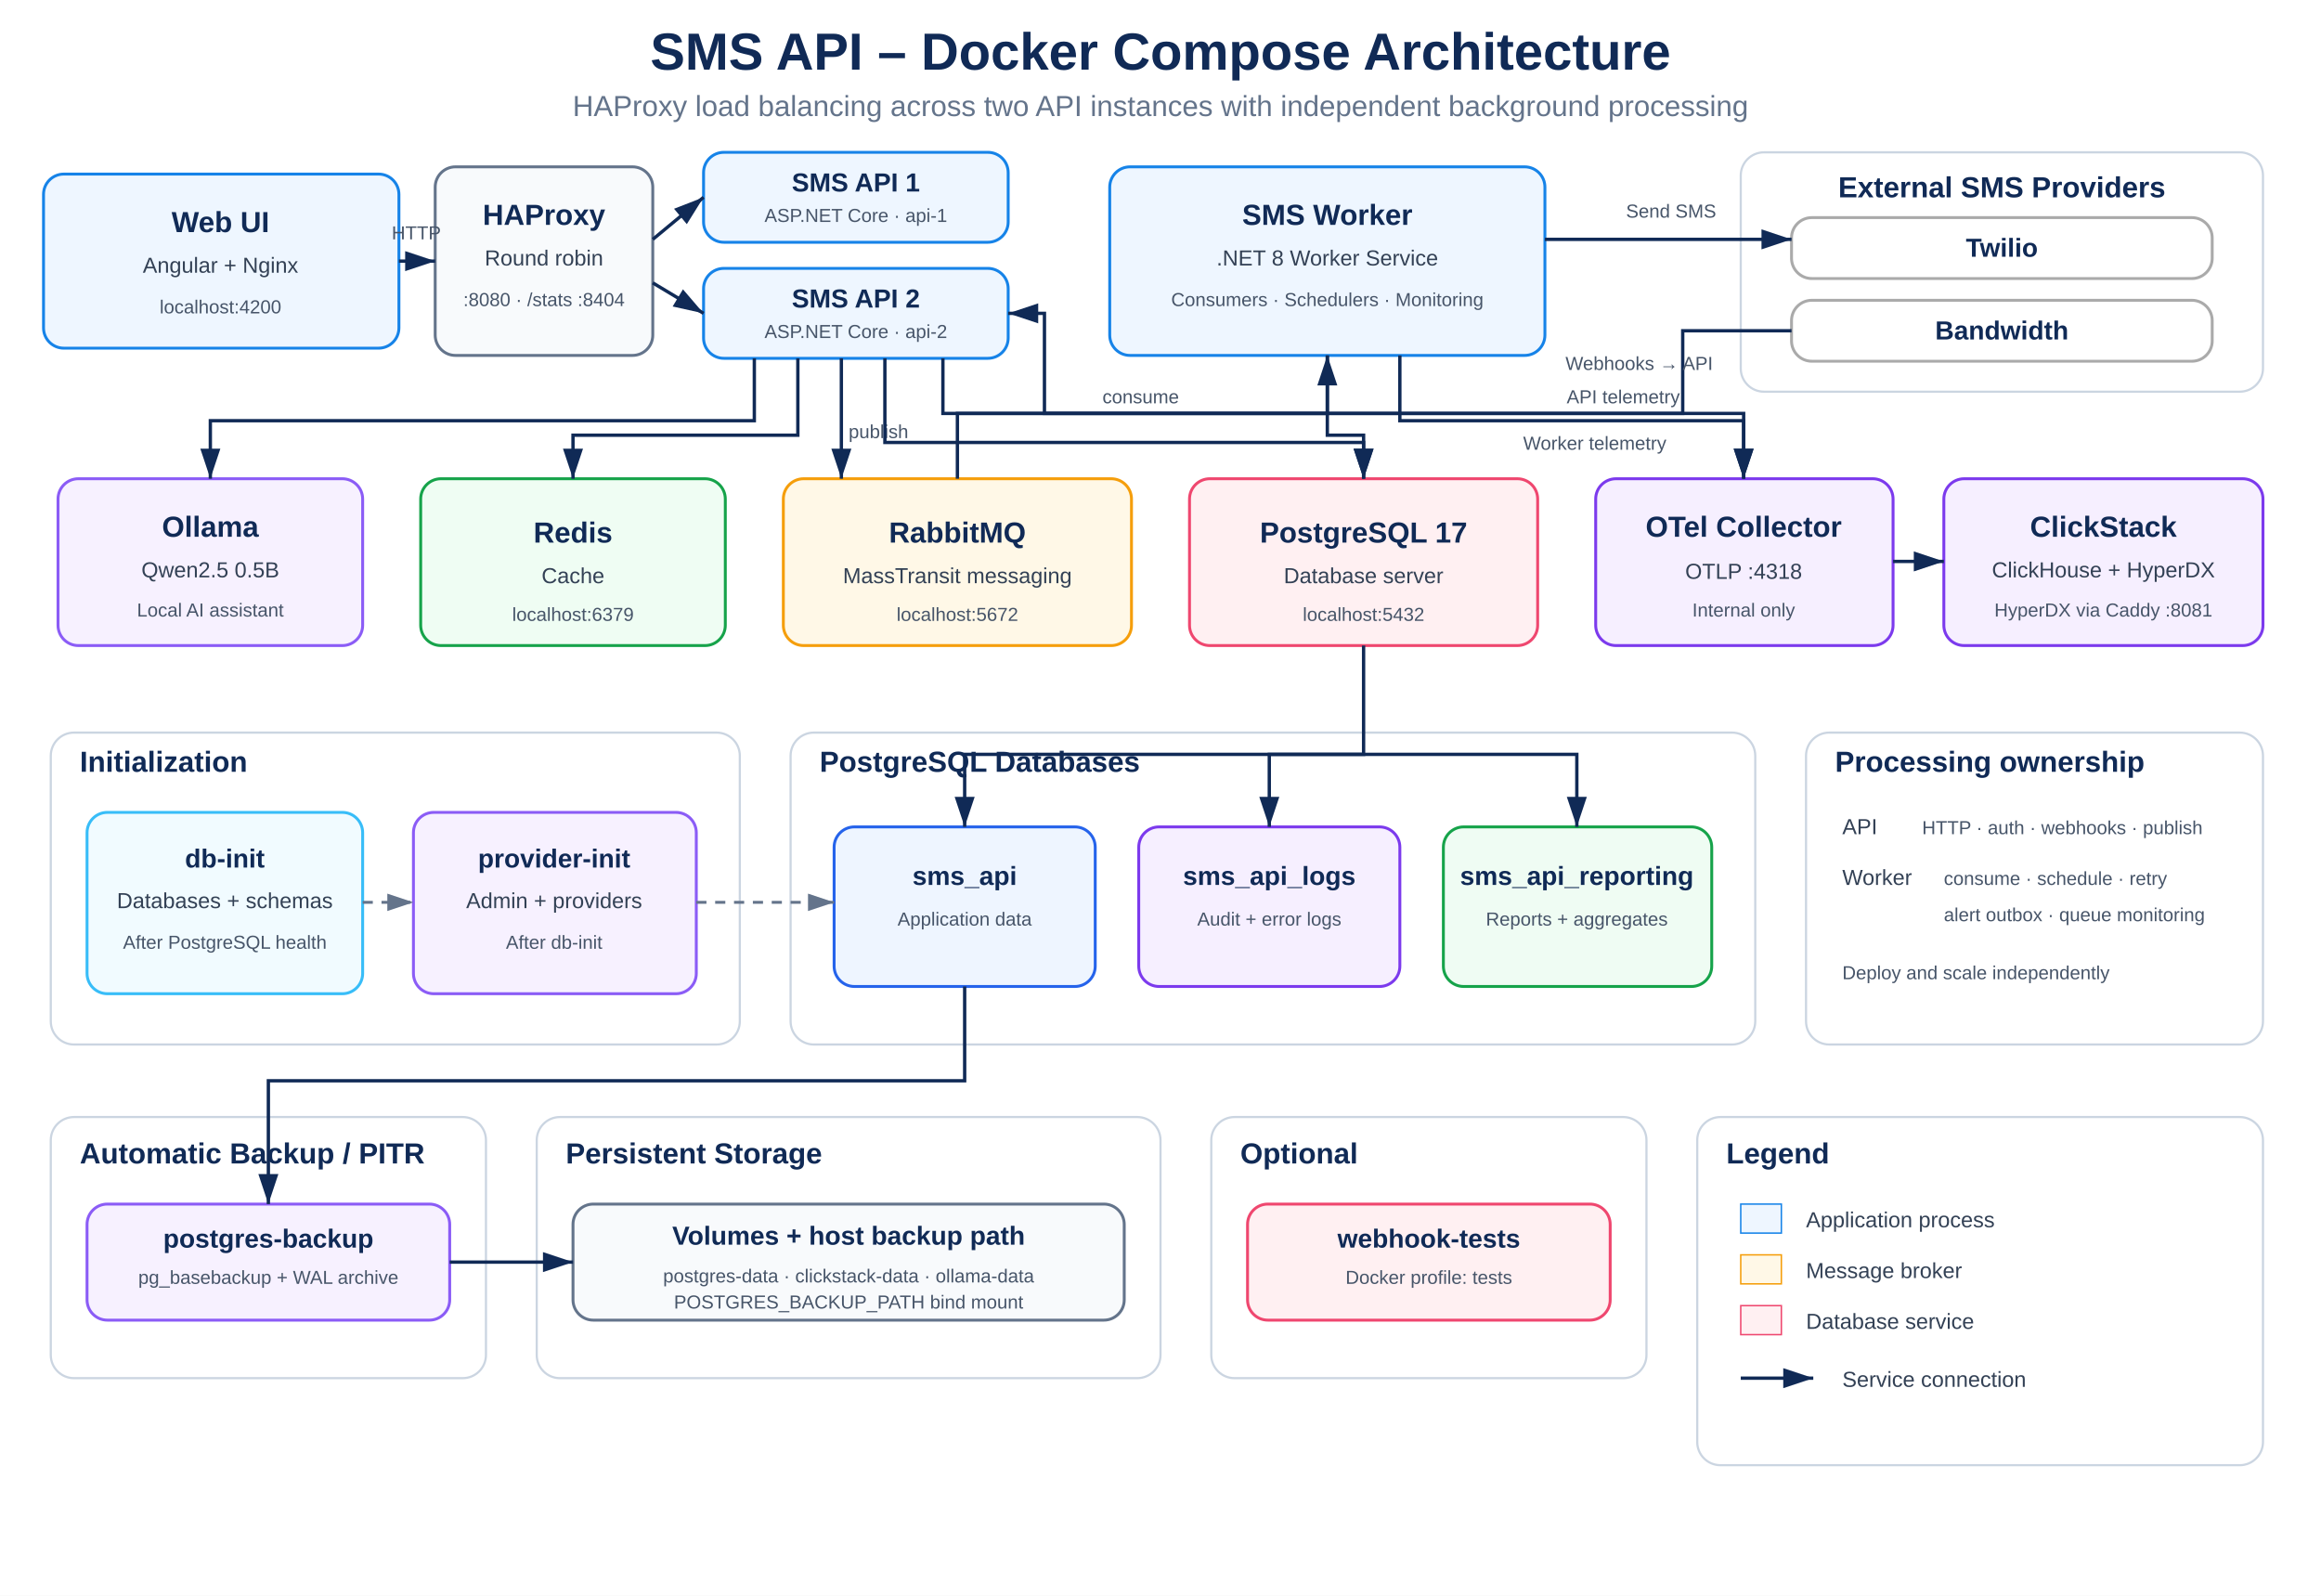
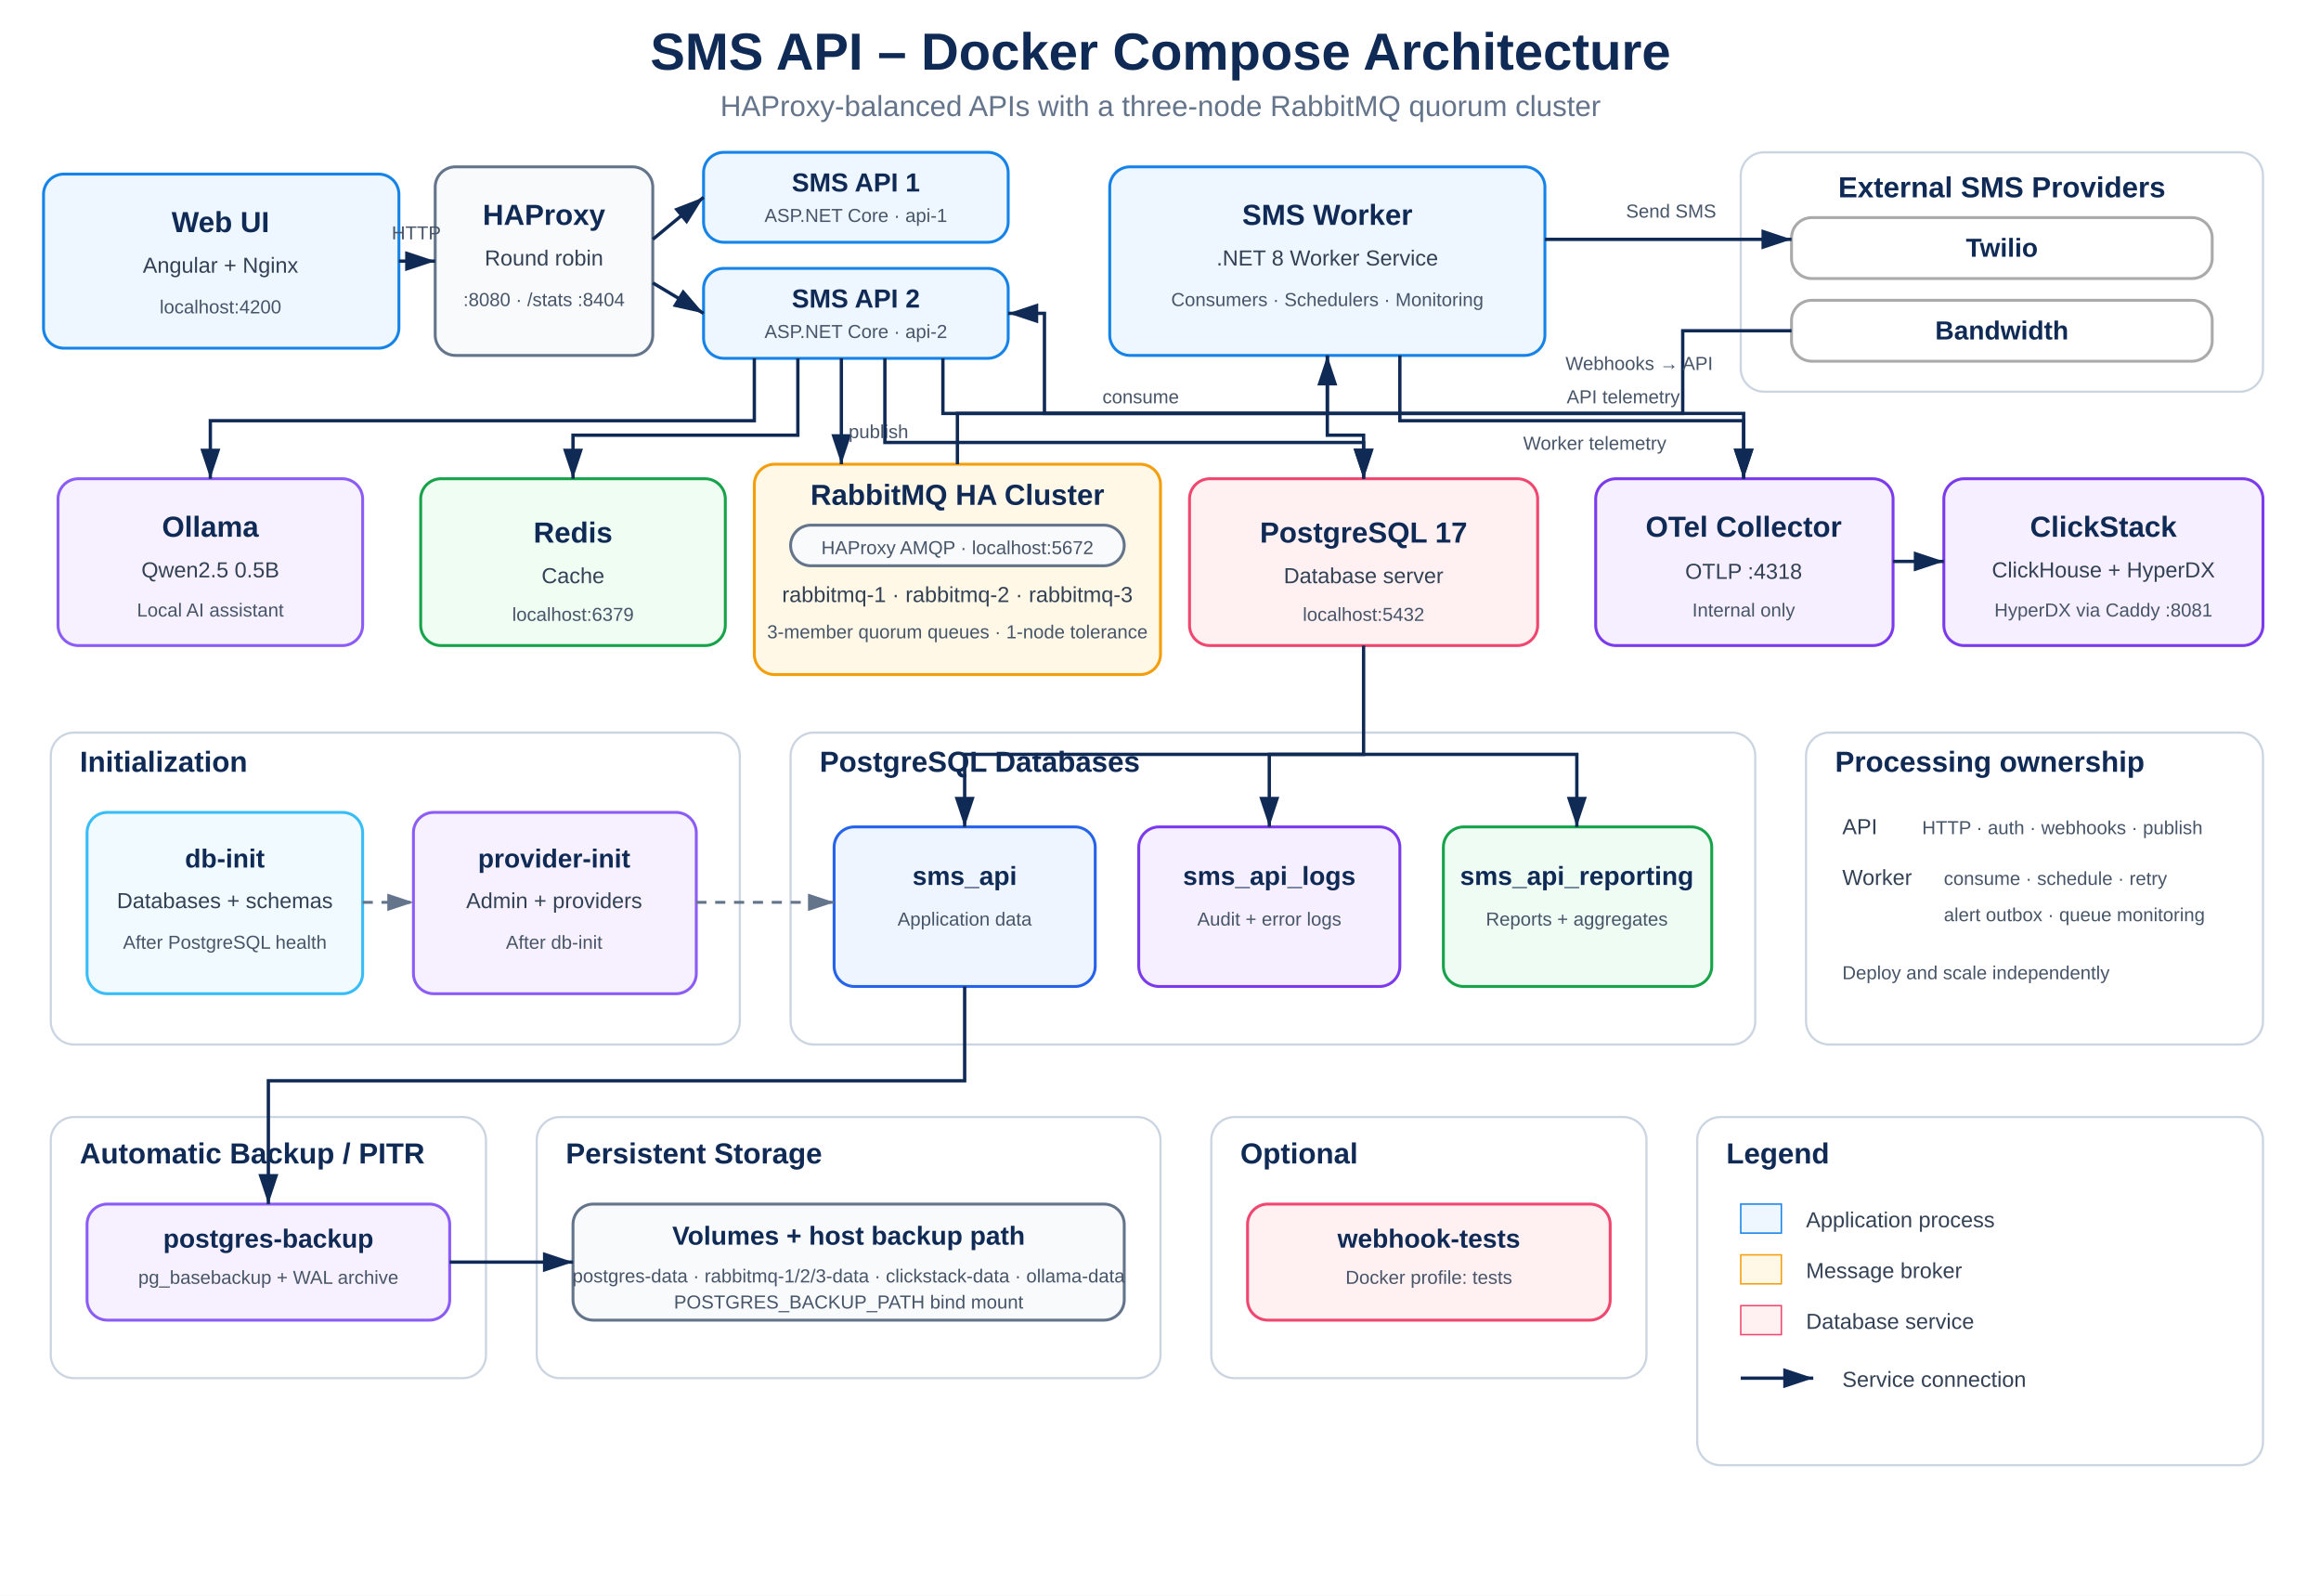
<svg xmlns="http://www.w3.org/2000/svg" width="1600" height="1100" viewBox="0 0 1600 1100">
  <defs>
    <style>
.title{font:700 36px Arial,sans-serif;fill:#102a56}.sub{font:20px Arial,sans-serif;fill:#64748b}.h{font:700 20px Arial,sans-serif;fill:#102a56}.t{font:700 18px Arial,sans-serif;fill:#102a56}.s{font:15px Arial,sans-serif;fill:#334155}.mini{font:13px Arial,sans-serif;fill:#475569}.box{rx:14;ry:14;stroke-width:2}.group{rx:16;ry:16;fill:#fff;stroke:#cbd5e1;stroke-width:1.5}.line{stroke:#102a56;stroke-width:2.3;fill:none;marker-end:url(#a)}.dash{stroke:#64748b;stroke-width:2;fill:none;stroke-dasharray:7 6;marker-end:url(#g)}
</style>
    <marker id="a" markerWidth="10" markerHeight="10" refX="9" refY="3" orient="auto">
      <path d="M0 0L0 6L9 3z" fill="#102a56" />
    </marker>
    <marker id="g" markerWidth="10" markerHeight="10" refX="9" refY="3" orient="auto">
      <path d="M0 0L0 6L9 3z" fill="#64748b" />
    </marker>
  </defs>
  <rect width="1600" height="1100" fill="#fff" />
  <text x="800" y="48" text-anchor="middle" class="title">SMS API – Docker Compose Architecture</text>
-   <text x="800" y="80" text-anchor="middle" class="sub">HAProxy load balancing across two API instances with independent background processing</text>
+   <text x="800" y="80" text-anchor="middle" class="sub">HAProxy-balanced APIs with a three-node RabbitMQ quorum cluster</text>
  <rect x="30" y="120" width="245" height="120" fill="#eef6ff" stroke="#1683e8" class="box" />
  <text x="152" y="160" text-anchor="middle" class="h">Web UI</text>
  <text x="152" y="188" text-anchor="middle" class="s">Angular + Nginx</text>
  <text x="152" y="216" text-anchor="middle" class="mini">localhost:4200</text>
  <rect x="300" y="115" width="150" height="130" fill="#f8fafc" stroke="#64748b" class="box" />
  <text x="375" y="155" text-anchor="middle" class="h">HAProxy</text>
  <text x="375" y="183" text-anchor="middle" class="s">Round robin</text>
  <text x="375" y="211" text-anchor="middle" class="mini">:8080 · /stats :8404</text>
  <rect x="485" y="105" width="210" height="62" fill="#eef6ff" stroke="#1683e8" class="box" />
  <text x="590" y="132" text-anchor="middle" class="t">SMS API 1</text>
  <text x="590" y="153" text-anchor="middle" class="mini">ASP.NET Core · api-1</text>
  <rect x="485" y="185" width="210" height="62" fill="#eef6ff" stroke="#1683e8" class="box" />
  <text x="590" y="212" text-anchor="middle" class="t">SMS API 2</text>
  <text x="590" y="233" text-anchor="middle" class="mini">ASP.NET Core · api-2</text>
  <path d="M275 180H300" class="line" />
  <text x="287" y="165" text-anchor="middle" class="mini">HTTP</text>
  <path d="M450 165L485 136" class="line" />
  <path d="M450 195L485 216" class="line" />
  <rect x="765" y="115" width="300" height="130" fill="#eef6ff" stroke="#1683e8" class="box" />
  <text x="915" y="155" text-anchor="middle" class="h">SMS Worker</text>
  <text x="915" y="183" text-anchor="middle" class="s">.NET 8 Worker Service</text>
  <text x="915" y="211" text-anchor="middle" class="mini">Consumers · Schedulers · Monitoring</text>
  <rect x="1200" y="105" width="360" height="165" class="group" />
  <text x="1380" y="136" text-anchor="middle" class="h">External SMS Providers</text>
  <rect x="1235" y="150" width="290" height="42" fill="#fff" stroke="#aaa" class="box" />
  <text x="1380" y="177" text-anchor="middle" class="t">Twilio</text>
  <rect x="1235" y="207" width="290" height="42" fill="#fff" stroke="#aaa" class="box" />
  <text x="1380" y="234" text-anchor="middle" class="t">Bandwidth</text>
  <path d="M1065 165H1235" class="line" />
  <text x="1152" y="150" text-anchor="middle" class="mini">Send SMS</text>
  <path d="M1235 228H1160V285H720V216H695" class="line" />
  <text x="1130" y="255" text-anchor="middle" class="mini">Webhooks → API</text>
  <rect x="40" y="330" width="210" height="115" fill="#f7f1ff" stroke="#8b5cf6" class="box" />
  <text x="145" y="370" text-anchor="middle" class="h">Ollama</text>
  <text x="145" y="398" text-anchor="middle" class="s">Qwen2.5 0.5B</text>
  <text x="145" y="425" text-anchor="middle" class="mini">Local AI assistant</text>
  <rect x="290" y="330" width="210" height="115" fill="#effdf3" stroke="#16a34a" class="box" />
  <text x="395" y="374" text-anchor="middle" class="h">Redis</text>
  <text x="395" y="402" text-anchor="middle" class="s">Cache</text>
  <text x="395" y="428" text-anchor="middle" class="mini">localhost:6379</text>
-   <rect x="540" y="330" width="240" height="115" fill="#fff8e7" stroke="#f59e0b" class="box" />
-   <text x="660" y="374" text-anchor="middle" class="h">RabbitMQ</text>
-   <text x="660" y="402" text-anchor="middle" class="s">MassTransit messaging</text>
-   <text x="660" y="428" text-anchor="middle" class="mini">localhost:5672</text>
+   <rect x="520" y="320" width="280" height="145" fill="#fff8e7" stroke="#f59e0b" class="box" />
+   <text x="660" y="348" text-anchor="middle" class="h">RabbitMQ HA Cluster</text>
+   <rect x="545" y="362" width="230" height="28" fill="#f8fafc" stroke="#64748b" class="box" />
+   <text x="660" y="382" text-anchor="middle" class="mini">HAProxy AMQP · localhost:5672</text>
+   <text x="660" y="415" text-anchor="middle" class="s">rabbitmq-1 · rabbitmq-2 · rabbitmq-3</text>
+   <text x="660" y="440" text-anchor="middle" class="mini">3-member quorum queues · 1-node tolerance</text>
  <rect x="820" y="330" width="240" height="115" fill="#fff0f2" stroke="#ef476f" class="box" />
  <text x="940" y="374" text-anchor="middle" class="h">PostgreSQL 17</text>
  <text x="940" y="402" text-anchor="middle" class="s">Database server</text>
  <text x="940" y="428" text-anchor="middle" class="mini">localhost:5432</text>
  <rect x="1100" y="330" width="205" height="115" fill="#f6efff" stroke="#7c3aed" class="box" />
  <text x="1202" y="370" text-anchor="middle" class="h">OTel Collector</text>
  <text x="1202" y="399" text-anchor="middle" class="s">OTLP :4318</text>
  <text x="1202" y="425" text-anchor="middle" class="mini">Internal only</text>
  <rect x="1340" y="330" width="220" height="115" fill="#f6efff" stroke="#7c3aed" class="box" />
  <text x="1450" y="370" text-anchor="middle" class="h">ClickStack</text>
  <text x="1450" y="398" text-anchor="middle" class="s">ClickHouse + HyperDX</text>
  <text x="1450" y="425" text-anchor="middle" class="mini">HyperDX via Caddy :8081</text>
  <path d="M520 247V290H145V330" class="line" />
  <path d="M550 247V300H395V330" class="line" />
-   <path d="M580 247V330" class="line" />
+   <path d="M580 247V320" class="line" />
  <text x="585" y="302" class="mini">publish</text>
-   <path d="M660 330V285H915V245" class="line" />
+   <path d="M660 320V285H915V245" class="line" />
  <text x="760" y="278" class="mini">consume</text>
  <path d="M610 247V305H940V330" class="line" />
  <path d="M915 245V300H940V330" class="line" />
  <path d="M650 247V285H1202V330" class="line" />
  <text x="1080" y="278" class="mini">API telemetry</text>
  <path d="M965 245V290H1202V330" class="line" />
  <text x="1050" y="310" class="mini">Worker telemetry</text>
  <path d="M1305 387H1340" class="line" />
  <rect x="35" y="505" width="475" height="215" class="group" />
  <text x="55" y="532" class="h">Initialization</text>
  <rect x="60" y="560" width="190" height="125" fill="#f1fbff" stroke="#38bdf8" class="box" />
  <text x="155" y="598" text-anchor="middle" class="t">db-init</text>
  <text x="155" y="626" text-anchor="middle" class="s">Databases + schemas</text>
  <text x="155" y="654" text-anchor="middle" class="mini">After PostgreSQL health</text>
  <rect x="285" y="560" width="195" height="125" fill="#f7f1ff" stroke="#8b5cf6" class="box" />
  <text x="382" y="598" text-anchor="middle" class="t">provider-init</text>
  <text x="382" y="626" text-anchor="middle" class="s">Admin + providers</text>
  <text x="382" y="654" text-anchor="middle" class="mini">After db-init</text>
  <path d="M250 622H285" class="dash" />
  <rect x="545" y="505" width="665" height="215" class="group" />
  <text x="565" y="532" class="h">PostgreSQL Databases</text>
  <rect x="575" y="570" width="180" height="110" fill="#eef5ff" stroke="#2563eb" class="box" />
  <text x="665" y="610" text-anchor="middle" class="t">sms_api</text>
  <text x="665" y="638" text-anchor="middle" class="mini">Application data</text>
  <rect x="785" y="570" width="180" height="110" fill="#f6efff" stroke="#7c3aed" class="box" />
  <text x="875" y="610" text-anchor="middle" class="t">sms_api_logs</text>
  <text x="875" y="638" text-anchor="middle" class="mini">Audit + error logs</text>
  <rect x="995" y="570" width="185" height="110" fill="#effcf3" stroke="#16a34a" class="box" />
  <text x="1087" y="610" text-anchor="middle" class="t">sms_api_reporting</text>
  <text x="1087" y="638" text-anchor="middle" class="mini">Reports + aggregates</text>
  <path d="M940 445V520H665V570" class="line" />
  <path d="M940 520H875V570" class="line" />
  <path d="M940 520H1087V570" class="line" />
  <path d="M480 622H575" class="dash" />
  <rect x="1245" y="505" width="315" height="215" class="group" />
  <text x="1265" y="532" class="h">Processing ownership</text>
  <text x="1270" y="575" class="s">API</text>
  <text x="1325" y="575" class="mini">HTTP · auth · webhooks · publish</text>
  <text x="1270" y="610" class="s">Worker</text>
  <text x="1340" y="610" class="mini">consume · schedule · retry</text>
  <text x="1340" y="635" class="mini">alert outbox · queue monitoring</text>
  <text x="1270" y="675" class="mini">Deploy and scale independently</text>
  <rect x="35" y="770" width="300" height="180" class="group" />
  <text x="55" y="802" class="h">Automatic Backup / PITR</text>
  <rect x="60" y="830" width="250" height="80" fill="#f7f1ff" stroke="#8b5cf6" class="box" />
  <text x="185" y="860" text-anchor="middle" class="t">postgres-backup</text>
  <text x="185" y="885" text-anchor="middle" class="mini">pg_basebackup + WAL archive</text>
  <path d="M665 680V745H185V830" class="line" />
  <rect x="370" y="770" width="430" height="180" class="group" />
  <text x="390" y="802" class="h">Persistent Storage</text>
  <rect x="395" y="830" width="380" height="80" fill="#f8fafc" stroke="#64748b" class="box" />
  <text x="585" y="858" text-anchor="middle" class="t">Volumes + host backup path</text>
-   <text x="585" y="884" text-anchor="middle" class="mini">postgres-data · clickstack-data · ollama-data</text>
+   <text x="585" y="884" text-anchor="middle" class="mini">postgres-data · rabbitmq-1/2/3-data · clickstack-data · ollama-data</text>
  <text x="585" y="902" text-anchor="middle" class="mini">POSTGRES_BACKUP_PATH bind mount</text>
  <path d="M310 870H395" class="line" />
  <rect x="835" y="770" width="300" height="180" class="group" />
  <text x="855" y="802" class="h">Optional</text>
  <rect x="860" y="830" width="250" height="80" fill="#fff0f2" stroke="#ef476f" class="box" />
  <text x="985" y="860" text-anchor="middle" class="t">webhook-tests</text>
  <text x="985" y="885" text-anchor="middle" class="mini">Docker profile: tests</text>
  <rect x="1170" y="770" width="390" height="240" class="group" />
  <text x="1190" y="802" class="h">Legend</text>
  <rect x="1200" y="830" width="28" height="20" fill="#eef6ff" stroke="#1683e8" />
  <text x="1245" y="846" class="s">Application process</text>
  <rect x="1200" y="865" width="28" height="20" fill="#fff8e7" stroke="#f59e0b" />
  <text x="1245" y="881" class="s">Message broker</text>
  <rect x="1200" y="900" width="28" height="20" fill="#fff0f2" stroke="#ef476f" />
  <text x="1245" y="916" class="s">Database service</text>
  <line x1="1200" y1="950" x2="1250" y2="950" class="line" />
  <text x="1270" y="956" class="s">Service connection</text>
</svg>
